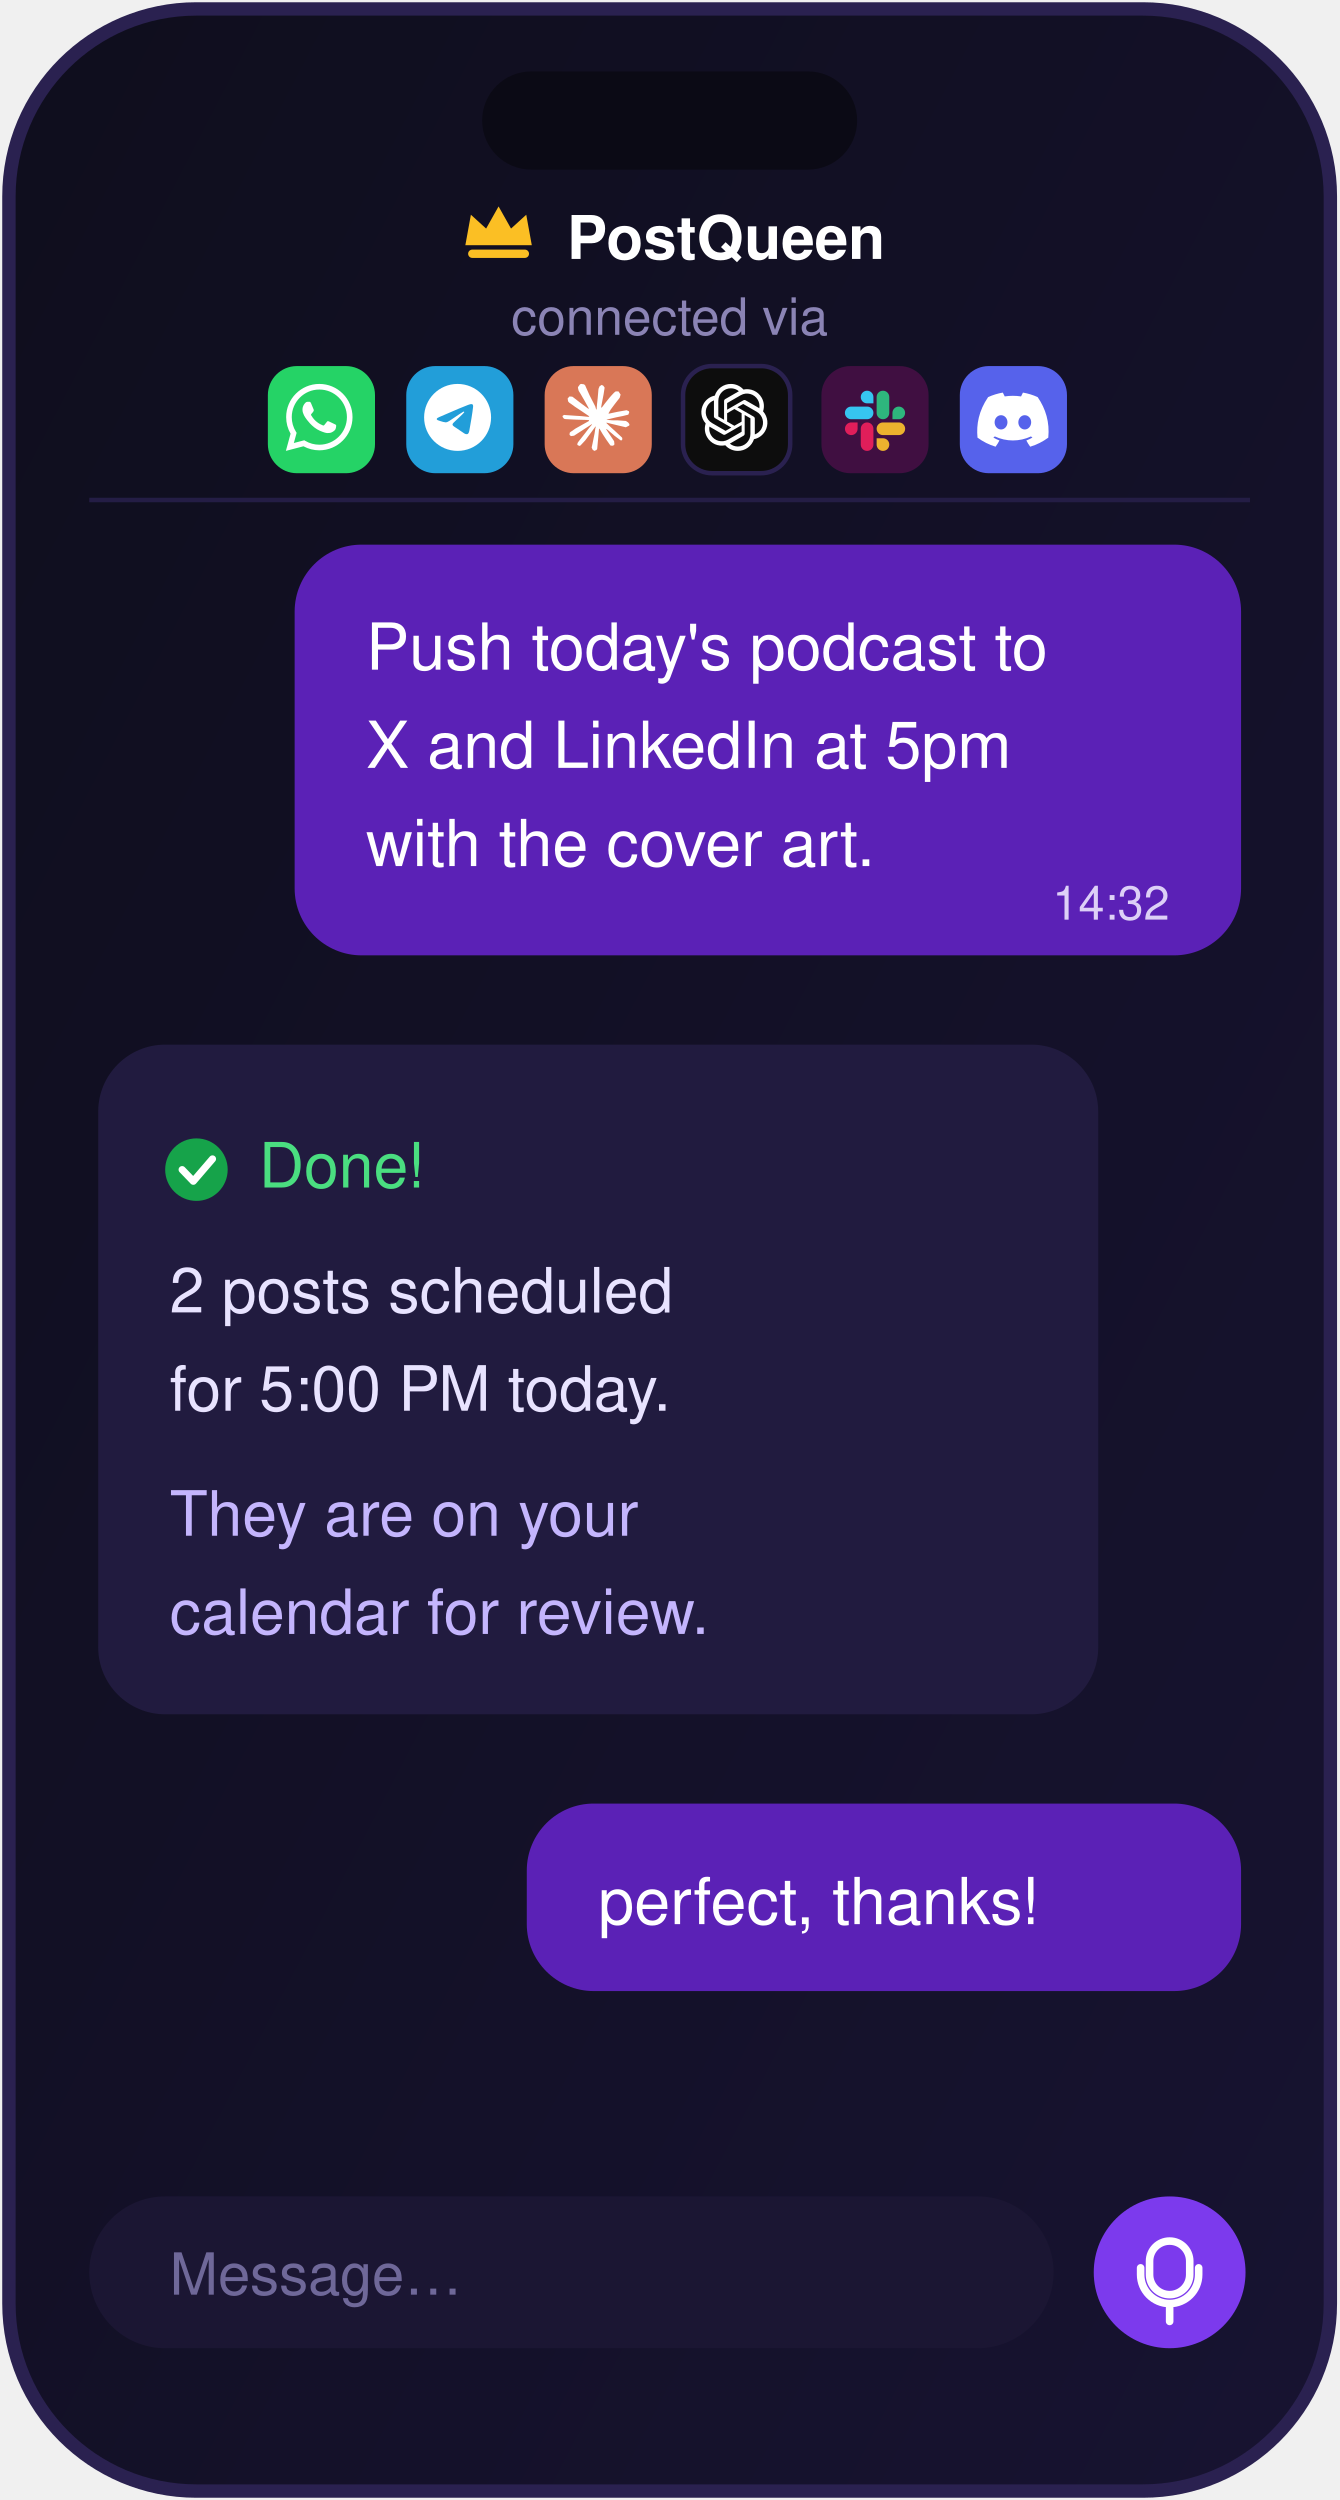
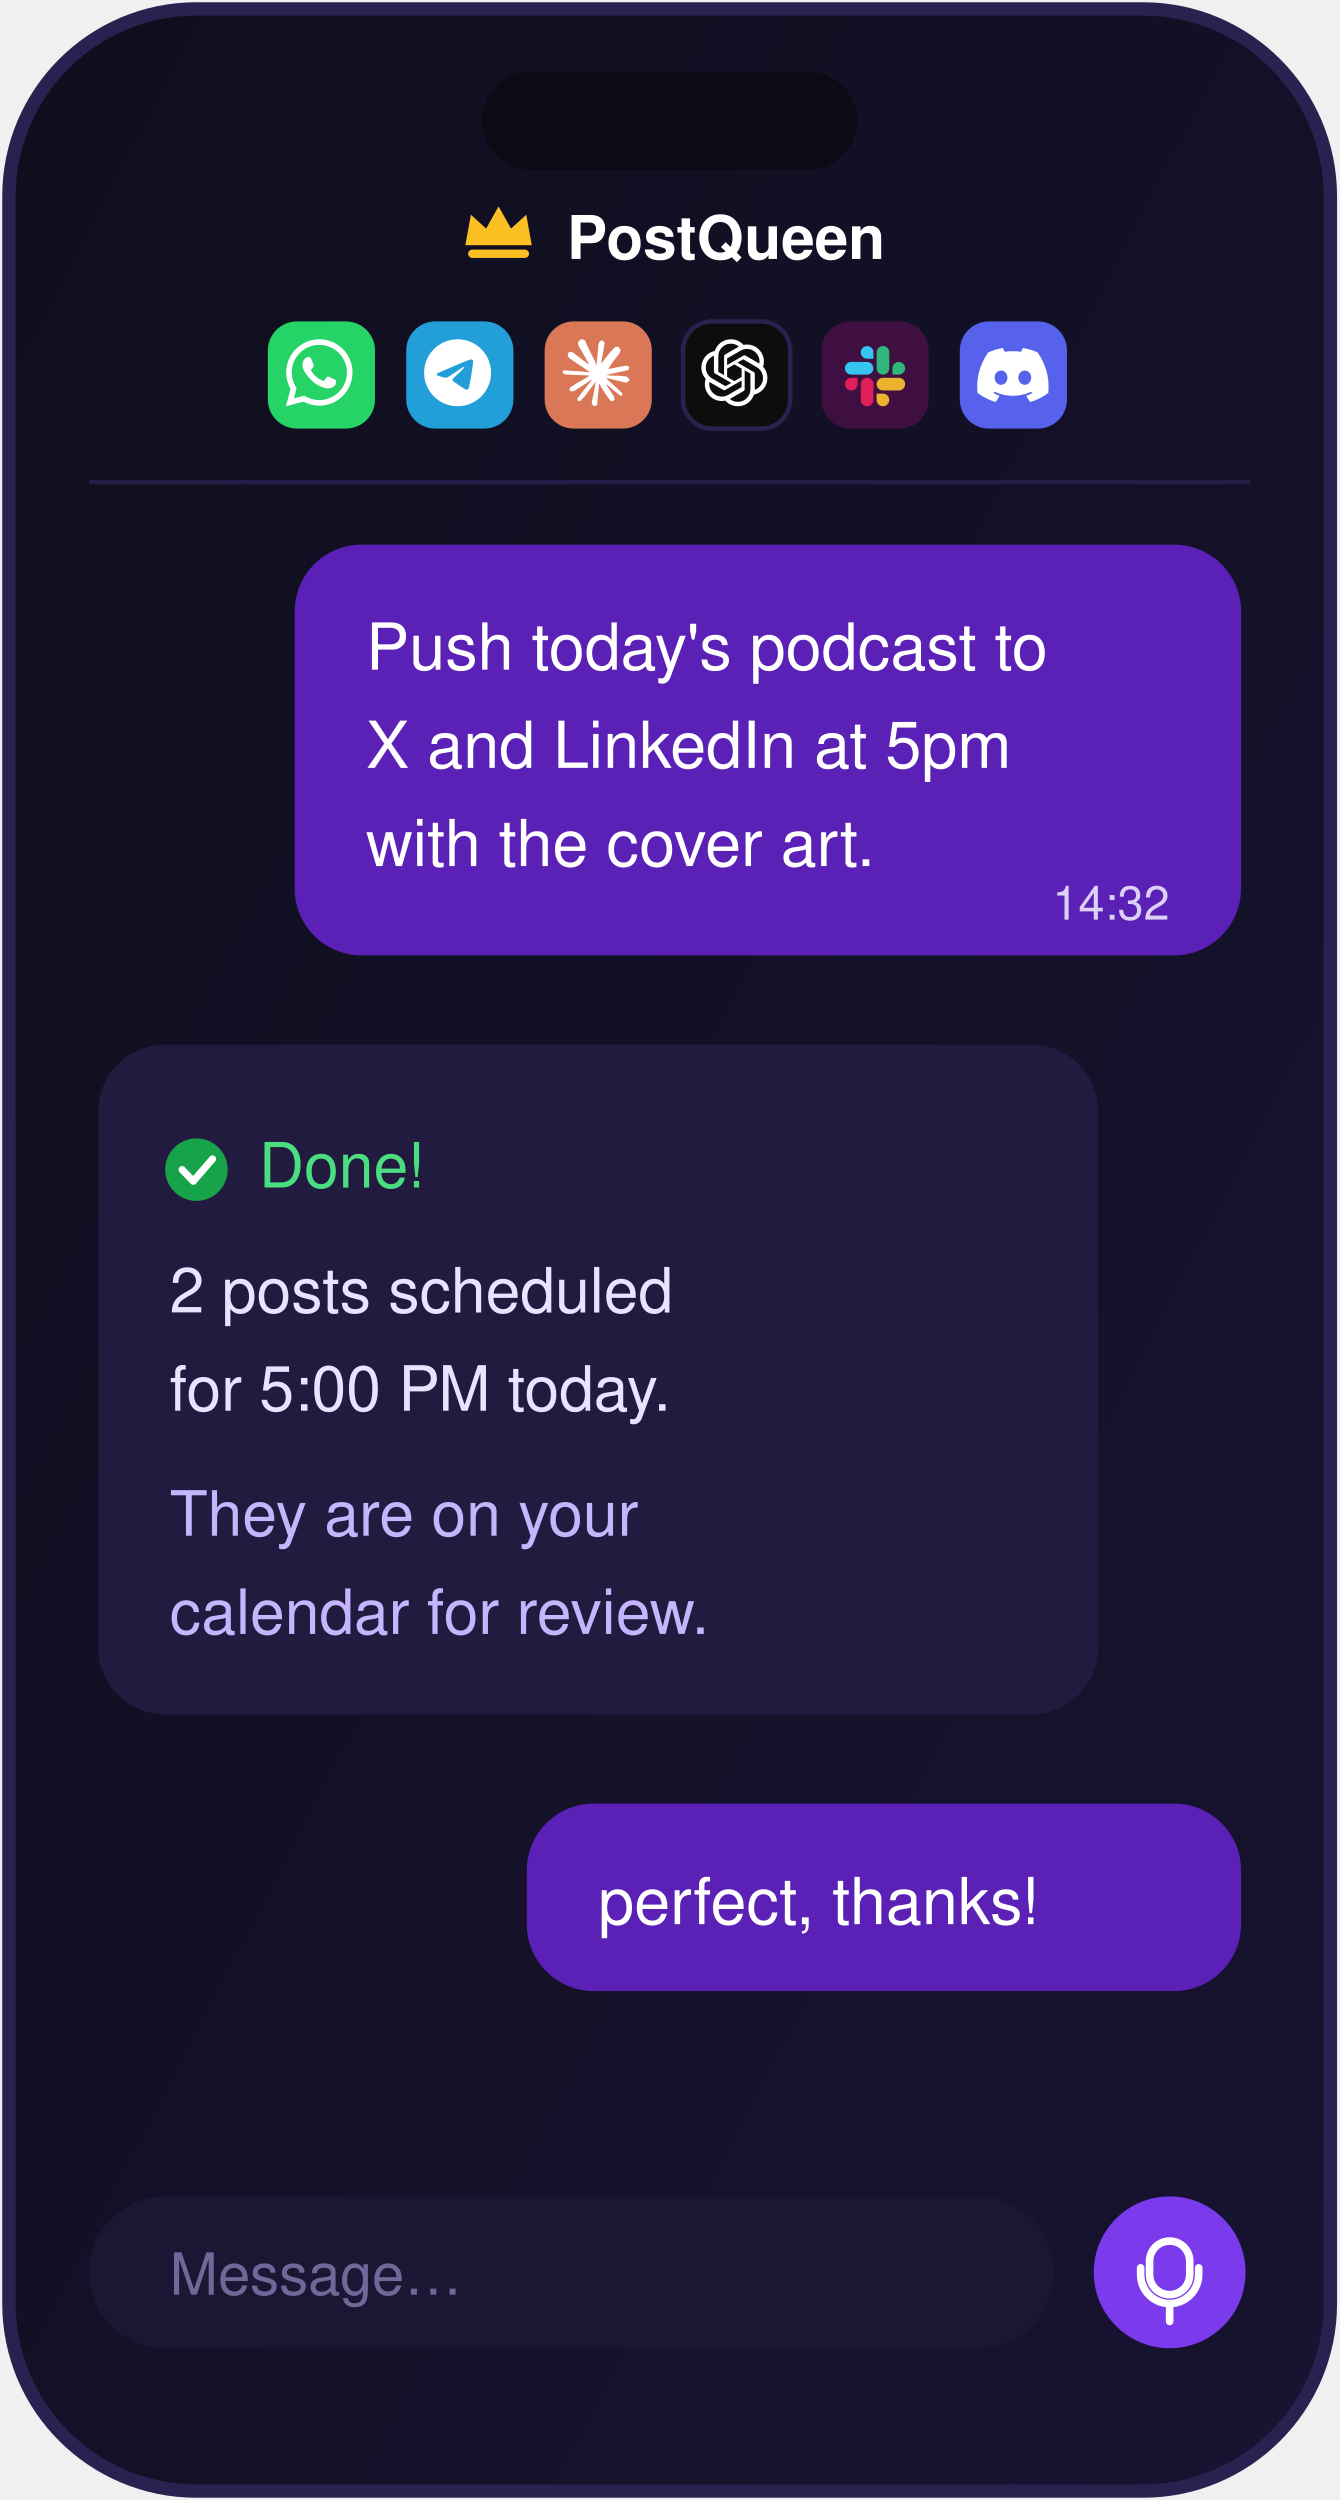
<svg xmlns="http://www.w3.org/2000/svg" width="300" height="560" viewBox="0 0 300 560" role="img" aria-label="One message from any app and the posts are scheduled">
  <defs>
    <linearGradient id="bg" x1="0" y1="0" x2="1" y2="1">
      <stop offset="0" stop-color="#0f0e1d" />
      <stop offset="1" stop-color="#171331" />
    </linearGradient>
  </defs>
  <rect x="2" y="2" width="296" height="556" rx="42" fill="url(#bg)" stroke="#2a2150" stroke-width="3" />
  <rect x="108" y="16" width="84" height="22" rx="11" fill="#0b0a15" />
  <g transform="translate(103,45) scale(0.62)">
    <path d="M2 16 L4 5 L9.5 10 L14 2 L18.5 10 L24 5 L26 16 Z" fill="#fbbf24" />
    <rect x="3" y="17.6" width="22" height="3" rx="1.5" fill="#fbbf24" />
  </g>
  <text x="127" y="58" font-family="'Segoe UI',Helvetica,Arial,sans-serif" font-size="13.5" font-weight="700" fill="#ffffff">PostQueen</text>
-   <text x="150" y="75" text-anchor="middle" font-family="'Segoe UI',Helvetica,Arial,sans-serif" font-size="11.5" fill="#8b84b5">connected via</text>
-   <rect x="60" y="82" width="24" height="24" rx="6.5" fill="#25D366" />
-   <svg viewBox="0 0 24 24" width="15" height="15" x="64" y="86" fill="#ffffff">
+   <rect x="60" y="72" width="24" height="24" rx="6.5" fill="#25D366" />
+   <svg viewBox="0 0 24 24" width="15" height="15" x="64" y="76" fill="#ffffff">
    <path d="M17.472 14.382c-.297-.149-1.758-.867-2.03-.967-.273-.099-.471-.148-.67.15-.197.297-.767.966-.94 1.164-.173.199-.347.223-.644.075-.297-.15-1.255-.463-2.39-1.475-.883-.788-1.48-1.761-1.653-2.059-.173-.297-.018-.458.13-.606.134-.133.298-.347.446-.52.149-.174.198-.298.298-.497.099-.198.05-.371-.025-.52-.075-.149-.669-1.612-.916-2.207-.242-.579-.487-.5-.669-.51-.173-.008-.371-.01-.57-.01-.198 0-.52.074-.792.372-.272.297-1.04 1.016-1.04 2.479 0 1.462 1.065 2.875 1.213 3.074.149.198 2.096 3.2 5.077 4.487.709.306 1.262.489 1.694.625.712.227 1.36.195 1.871.118.571-.085 1.758-.719 2.006-1.413.248-.694.248-1.289.173-1.413-.074-.124-.272-.198-.57-.347m-5.421 7.403h-.004a9.87 9.87 0 01-5.031-1.378l-.361-.214-3.741.982.998-3.648-.235-.374a9.86 9.86 0 01-1.51-5.26c.001-5.45 4.436-9.884 9.888-9.884 2.64 0 5.122 1.03 6.988 2.898a9.825 9.825 0 012.893 6.994c-.003 5.45-4.437 9.884-9.885 9.884m8.413-18.297A11.815 11.815 0 0012.05 0C5.495 0 .16 5.335.157 11.892c0 2.096.547 4.142 1.588 5.945L.057 24l6.305-1.654a11.882 11.882 0 005.683 1.448h.005c6.554 0 11.89-5.335 11.893-11.893a11.821 11.821 0 00-3.48-8.413Z" />
  </svg>
-   <rect x="91" y="82" width="24" height="24" rx="6.5" fill="#229ED9" />
-   <svg viewBox="0 0 24 24" width="15" height="15" x="95" y="86" fill="#ffffff">
+   <rect x="91" y="72" width="24" height="24" rx="6.5" fill="#229ED9" />
+   <svg viewBox="0 0 24 24" width="15" height="15" x="95" y="76" fill="#ffffff">
    <path d="M11.944 0A12 12 0 0 0 0 12a12 12 0 0 0 12 12 12 12 0 0 0 12-12A12 12 0 0 0 12 0a12 12 0 0 0-.056 0zm4.962 7.224c.1-.002.321.023.465.14a.506.506 0 0 1 .171.325c.016.093.036.306.02.472-.18 1.898-.962 6.502-1.36 8.627-.168.9-.499 1.201-.82 1.23-.696.065-1.225-.46-1.9-.902-1.056-.693-1.653-1.124-2.678-1.8-1.185-.78-.417-1.21.258-1.91.177-.184 3.247-2.977 3.307-3.23.007-.032.014-.15-.056-.212s-.174-.041-.249-.024c-.106.024-1.793 1.14-5.061 3.345-.48.33-.913.49-1.302.48-.428-.008-1.252-.241-1.865-.44-.752-.245-1.349-.374-1.297-.789.027-.216.325-.437.893-.663 3.498-1.524 5.83-2.529 6.998-3.014 3.332-1.386 4.025-1.627 4.476-1.635z" />
  </svg>
-   <rect x="122" y="82" width="24" height="24" rx="6.5" fill="#d97757" />
-   <svg viewBox="0 0 24 24" width="15" height="15" x="126" y="86" fill="#ffffff">
+   <rect x="122" y="72" width="24" height="24" rx="6.5" fill="#d97757" />
+   <svg viewBox="0 0 24 24" width="15" height="15" x="126" y="76" fill="#ffffff">
    <path d="m4.714 15.956 4.717-2.647.079-.231-.079-.128h-.231l-.789-.049-2.696-.073-2.337-.097-2.265-.121-.571-.121-.534-.704.055-.352.48-.322.686.061 1.518.103 2.277.158 1.651.097 2.447.255h.389l.055-.158-.134-.097-.103-.097L6.973 9.836l-2.55-1.688-1.336-.971-.723-.492-.364-.461-.158-1.008.656-.723.88.061.225.061.892.686 1.906 1.475 2.489 1.834.364.303.146-.103.018-.073-.164-.273-1.354-2.447-1.445-2.489-.643-1.032-.17-.619c-.061-.255-.103-.467-.103-.729L6.287.134 6.7 0l.996.134.419.364.619 1.415 1.002 2.228 1.554 3.03.455.898.243.832.091.255h.158v-.146l.128-1.706.237-2.095.231-2.696.079-.759.376-.911.747-.492.583.279.48.686-.067.443-.285 1.852-.559 2.902-.364 1.943h.212l.243-.243.984-1.305 1.651-2.064.729-.82.85-.905.546-.431h1.032l.759 1.129-.34 1.166-1.062 1.348-.88 1.141-1.263 1.7-.789 1.36.073.109.188-.018 2.853-.607 1.542-.279 1.84-.316.832.389.091.395-.328.807-1.967.486-2.307.461-3.436.814-.043.03.049.061 1.548.146.662.036h1.621l3.018.225.789.522.474.638-.079.486-1.214.619-1.639-.389-3.825-.911-1.311-.328h-.182v.109l1.093 1.069 2.003 1.809 2.507 2.331.128.577-.322.455-.34-.049-2.204-1.657-.85-.747-1.925-1.621h-.128v.17l.443.65 2.344 3.521.121 1.081-.17.352-.607.212-.668-.121-1.372-1.925L14.38 17.959l-1.141-1.943-.14.079-.674 7.255-.316.37-.729.279-.607-.461-.322-.747.322-1.475.389-1.925.316-1.53.285-1.9.17-.631-.012-.043-.14.018-1.433 1.967-2.18 2.945-1.724 1.846-.413.164-.716-.37.067-.662.401-.589 2.386-3.036 1.439-1.882.929-1.087-.006-.158h-.055l-6.338 4.116-1.129.146-.486-.455.061-.747.231-.243 1.906-1.311Z" />
  </svg>
-   <rect x="153" y="82" width="24" height="24" rx="6.5" fill="#0d0d0d" stroke="#2a2150" stroke-width="1" />
-   <svg viewBox="0 0 320 320" width="15" height="15" x="157" y="86" fill="#ffffff">
+   <rect x="153" y="72" width="24" height="24" rx="6.5" fill="#0d0d0d" stroke="#2a2150" stroke-width="1" />
+   <svg viewBox="0 0 320 320" width="15" height="15" x="157" y="76" fill="#ffffff">
    <path d="m297.06 130.97c7.26-21.79 4.76-45.66-6.85-65.48-17.46-30.4-52.56-46.04-86.84-38.68-15.25-17.18-37.16-26.95-60.13-26.81-35.04-.08-66.13 22.48-76.91 55.82-22.51 4.61-41.94 18.7-53.31 38.67-17.59 30.32-13.58 68.54 9.92 94.54-7.26 21.79-4.76 45.66 6.85 65.48 17.46 30.4 52.56 46.04 86.84 38.68 15.24 17.18 37.16 26.95 60.13 26.8 35.06.09 66.16-22.49 76.94-55.86 22.51-4.61 41.94-18.7 53.31-38.67 17.57-30.32 13.55-68.51-9.94-94.51zm-120.28 168.11c-14.03.02-27.62-4.89-38.39-13.88.49-.26 1.34-.73 1.89-1.07l63.72-36.8c3.26-1.85 5.26-5.32 5.24-9.07v-89.83l26.93 15.55c.29.14.48.42.52.74v74.39c-.04 33.08-26.83 59.9-59.91 59.97zm-128.84-55.03c-7.03-12.14-9.56-26.37-7.15-40.18.47.28 1.3.79 1.89 1.13l63.72 36.8c3.23 1.89 7.23 1.89 10.47 0l77.79-44.92v31.1c.02.32-.13.63-.38.83l-64.41 37.19c-28.69 16.52-65.33 6.7-81.92-21.95zm-16.77-139.09c7-12.16 18.05-21.46 31.21-26.29 0 .55-.03 1.52-.03 2.2v73.61c-.02 3.74 1.98 7.21 5.23 9.06l77.79 44.91-26.93 15.55c-.27.18-.61.21-.91.08l-64.42-37.22c-28.63-16.58-38.45-53.21-21.95-81.89zm221.26 51.49-77.79-44.92 26.93-15.54c.27-.18.61-.21.91-.08l64.42 37.19c28.68 16.57 38.51 53.26 21.94 81.94-7.01 12.14-18.05 21.44-31.2 26.28v-75.81c.03-3.74-1.96-7.2-5.2-9.06zm26.8-40.34c-.47-.29-1.3-.79-1.89-1.13l-63.72-36.8c-3.23-1.89-7.23-1.89-10.47 0l-77.79 44.92v-31.1c-.02-.32.13-.63.38-.83l64.41-37.16c28.69-16.55 65.37-6.7 81.91 22 6.99 12.12 9.52 26.31 7.15 40.1zm-168.51 55.43-26.94-15.55c-.29-.14-.48-.42-.52-.74v-74.39c.02-33.12 26.89-59.96 60.01-59.94 14.01 0 27.57 4.92 38.34 13.88-.49.26-1.33.73-1.89 1.07l-63.72 36.8c-3.26 1.85-5.26 5.31-5.24 9.06l-.04 89.79zm14.63-31.54 34.65-20.01 34.65 20v40.01l-34.65 20-34.65-20z" />
  </svg>
-   <rect x="184" y="82" width="24" height="24" rx="6.5" fill="#400F41" />
-   <svg viewBox="0 0 33 32" width="18" height="18" x="187" y="85">
+   <rect x="184" y="72" width="24" height="24" rx="6.5" fill="#400F41" />
+   <svg viewBox="0 0 33 32" width="18" height="18" x="187" y="75">
    <path d="M9.354 19.748C9.354 21.185 8.193 22.346 6.756 22.346C5.319 22.346 4.157 21.185 4.157 19.748C4.157 18.311 5.319 17.15 6.756 17.15H9.354V19.748ZM10.653 19.748C10.653 18.311 11.815 17.15 13.252 17.15C14.689 17.15 15.85 18.311 15.85 19.748V26.244C15.85 27.681 14.689 28.843 13.252 28.843C11.815 28.843 10.653 27.681 10.653 26.244V19.748Z" fill="#E01E5A" />
    <path d="M13.252 9.315C11.815 9.315 10.654 8.154 10.654 6.717C10.654 5.28 11.815 4.118 13.252 4.118C14.689 4.118 15.85 5.28 15.85 6.717V9.315H13.252ZM13.252 10.634C14.689 10.634 15.85 11.795 15.85 13.232C15.85 14.669 14.689 15.831 13.252 15.831H6.736C5.299 15.831 4.138 14.669 4.138 13.232C4.138 11.795 5.299 10.634 6.736 10.634H13.252Z" fill="#36C5F0" />
    <path d="M23.665 13.232C23.665 11.795 24.827 10.634 26.264 10.634C27.701 10.634 28.862 11.795 28.862 13.232C28.862 14.669 27.701 15.831 26.264 15.831H23.665V13.232ZM22.366 13.232C22.366 14.669 21.205 15.831 19.768 15.831C18.331 15.831 17.169 14.669 17.169 13.232V6.717C17.169 5.28 18.331 4.118 19.768 4.118C21.205 4.118 22.366 5.28 22.366 6.717V13.232Z" fill="#2EB67D" />
    <path d="M19.768 23.646C21.205 23.646 22.366 24.807 22.366 26.244C22.366 27.681 21.205 28.843 19.768 28.843C18.331 28.843 17.169 27.681 17.169 26.244V23.646H19.768ZM19.768 22.346C18.331 22.346 17.169 21.185 17.169 19.748C17.169 18.311 18.331 17.15 19.768 17.15H26.284C27.721 17.15 28.882 18.311 28.882 19.748C28.882 21.185 27.721 22.346 26.284 22.346H19.768Z" fill="#ECB22E" />
  </svg>
-   <rect x="215" y="82" width="24" height="24" rx="6.5" fill="#5662EB" />
-   <svg viewBox="0 0 33 32" width="20" height="20" x="217" y="84">
+   <rect x="215" y="72" width="24" height="24" rx="6.5" fill="#5662EB" />
+   <svg viewBox="0 0 33 32" width="20" height="20" x="217" y="74">
    <path d="M25.476 7.675C23.741 6.881 21.911 6.318 20.03 6C19.774 6.46 19.542 6.934 19.335 7.418C18.335 7.267 17.325 7.191 16.313 7.191C15.303 7.191 14.289 7.268 13.291 7.416C13.087 6.935 12.851 6.458 12.594 6C10.713 6.321 8.883 6.885 7.147 7.678C3.701 12.776 2.767 17.747 3.234 22.648C5.252 24.138 7.511 25.272 9.912 25.999C10.45 25.272 10.933 24.498 11.342 23.693C10.561 23.402 9.807 23.042 9.089 22.618C9.278 22.481 9.463 22.34 9.641 22.203C11.728 23.183 14.009 23.694 16.316 23.694C18.624 23.694 20.904 23.183 22.991 22.203C23.172 22.35 23.357 22.491 23.544 22.618C22.824 23.043 22.069 23.404 21.286 23.696C21.697 24.503 22.176 25.274 22.717 26C25.12 25.275 27.38 24.141 29.399 22.649L29.398 22.649C29.946 16.967 28.462 12.041 25.476 7.675ZM11.933 19.634C10.631 19.634 9.556 18.453 9.556 17C9.556 15.547 10.594 14.356 11.928 14.356C13.263 14.356 14.33 15.547 14.307 17C14.284 18.453 13.259 19.634 11.933 19.634ZM20.7 19.634C19.396 19.634 18.325 18.453 18.325 17C18.325 15.547 19.363 14.356 20.7 14.356C22.036 14.356 23.095 15.547 23.072 17C23.049 18.453 22.026 19.634 20.7 19.634Z" fill="#ffffff" />
  </svg>
-   <line x1="20" y1="112" x2="280" y2="112" stroke="#241d45" stroke-width="1" />
+   <line x1="20" y1="108" x2="280" y2="108" stroke="#241d45" stroke-width="1" />
  <rect x="66" y="122" width="212" height="92" rx="15" fill="#5b21b6" />
  <text x="82" y="150" font-family="'Segoe UI',Helvetica,Arial,sans-serif" font-size="14.5" fill="#ffffff">Push today's podcast to</text>
  <text x="82" y="172" font-family="'Segoe UI',Helvetica,Arial,sans-serif" font-size="14.5" fill="#ffffff">X and LinkedIn at 5pm</text>
  <text x="82" y="194" font-family="'Segoe UI',Helvetica,Arial,sans-serif" font-size="14.5" fill="#ffffff">with the cover art.</text>
  <text x="262" y="206" text-anchor="end" font-family="'Segoe UI',Helvetica,Arial,sans-serif" font-size="10.5" fill="#ddd0f7">14:32</text>
  <rect x="22" y="234" width="224" height="150" rx="15" fill="#211b3f" />
  <circle cx="44" cy="262" r="7" fill="#16a34a" />
  <path d="M40.8,262 L43.3,264.6 L47.6,259.6" stroke="#ffffff" stroke-width="1.6" fill="none" stroke-linecap="round" stroke-linejoin="round" />
  <text x="58" y="266" font-family="'Segoe UI',Helvetica,Arial,sans-serif" font-size="14" fill="#4ade80">Done!</text>
  <text x="38" y="294" font-family="'Segoe UI',Helvetica,Arial,sans-serif" font-size="14" fill="#e8e3ff">2 posts scheduled</text>
  <text x="38" y="316" font-family="'Segoe UI',Helvetica,Arial,sans-serif" font-size="14" fill="#e8e3ff">for 5:00 PM today.</text>
  <text x="38" y="344" font-family="'Segoe UI',Helvetica,Arial,sans-serif" font-size="14" fill="#c4b5fd">They are on your</text>
  <text x="38" y="366" font-family="'Segoe UI',Helvetica,Arial,sans-serif" font-size="14" fill="#c4b5fd">calendar for review.</text>
  <rect x="118" y="404" width="160" height="42" rx="15" fill="#5b21b6" />
  <text x="134" y="431" font-family="'Segoe UI',Helvetica,Arial,sans-serif" font-size="14.5" fill="#ffffff">perfect, thanks!</text>
  <rect x="20" y="492" width="216" height="34" rx="17" fill="#1b1633" />
  <text x="38" y="514" font-family="'Segoe UI',Helvetica,Arial,sans-serif" font-size="13" fill="#6f6899">Message…</text>
  <circle cx="262" cy="509" r="17" fill="#7c3aed" />
  <path d="M262,502 a4.5,4.5 0 0 1 4.5,4.5 v3 a4.5,4.5 0 0 1 -9,0 v-3 a4.5,4.5 0 0 1 4.5,-4.5 Z M255.5,508 v1.5 a6.5,6.5 0 0 0 13,0 v-1.5 M262,517 v3" stroke="#ffffff" stroke-width="1.7" fill="none" stroke-linecap="round" />
</svg>
